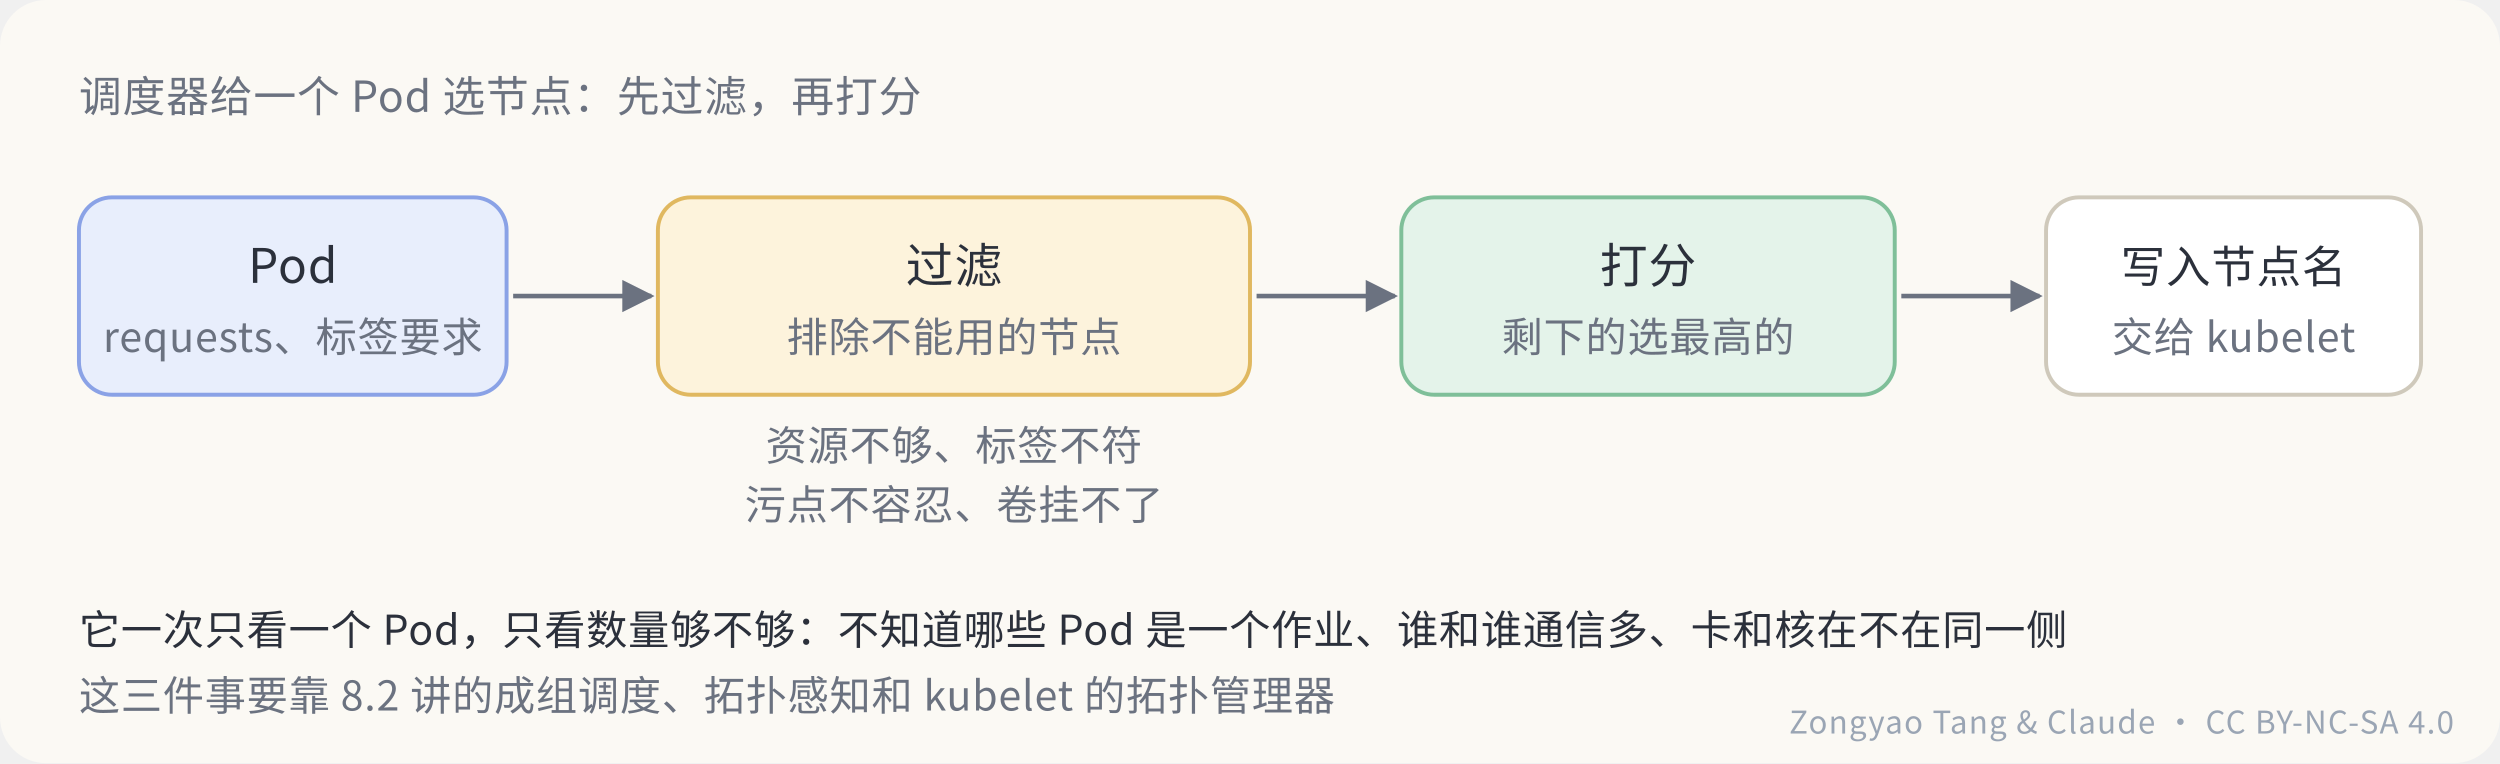
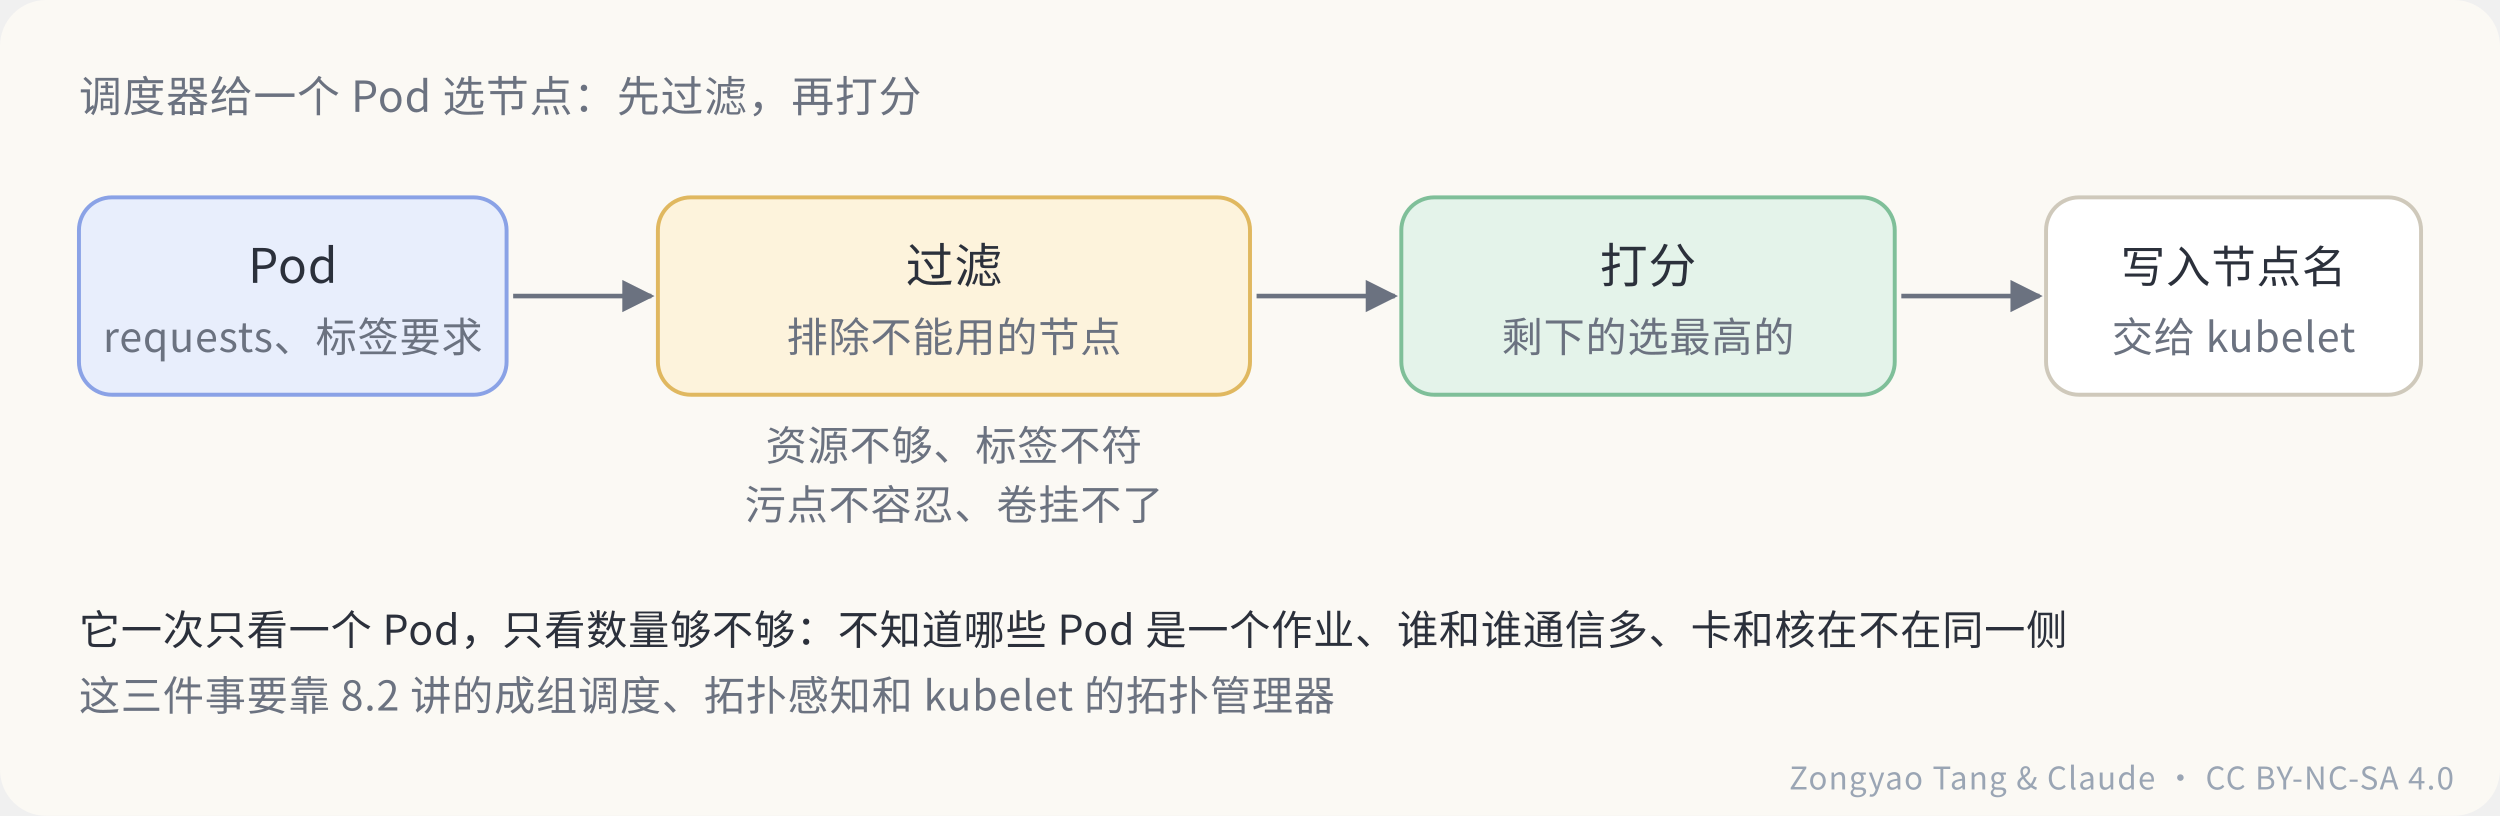
- <svg xmlns="http://www.w3.org/2000/svg" viewBox="0 0 760 232" width="760" height="232" font-family="'PingFang SC','Noto Sans CJK SC','Source Han Sans SC','Hiragino Sans GB','Microsoft YaHei',sans-serif" role="img" aria-label="调度器的两步">
+ <svg xmlns="http://www.w3.org/2000/svg" viewBox="0 0 760 248" width="760" height="248" font-family="'PingFang SC','Noto Sans CJK SC','Source Han Sans SC','Hiragino Sans GB','Microsoft YaHei',sans-serif" role="img" aria-label="调度器的两步">
  <defs>
    <marker id="tip" viewBox="0 0 10 10" refX="9" refY="5" markerWidth="7" markerHeight="7" orient="auto-start-reverse">
      <path d="M0 0 L10 5 L0 10 z" fill="#6b7280" />
    </marker>
  </defs>
-   <rect width="760" height="232" rx="14" fill="#fbf9f4" />
+   <rect width="760" height="248" rx="14" fill="#fbf9f4" />
  <text x="24" y="34" font-size="13" fill="#6b7280" font-weight="400" text-anchor="start" letter-spacing=".02em">调度器给一个 Pod 选节点：先过滤，再打分</text>
  <rect x="24" y="60" width="130" height="60" rx="10" fill="#e8eefc" stroke="#8aa2e6" stroke-width="1.2" />
  <text x="89.0" y="86.0" font-size="14.5" fill="#2b303b" font-weight="500" text-anchor="middle" letter-spacing=".02em">Pod</text>
  <text x="89.0" y="107.0" font-size="12.5" fill="#6b7280" font-weight="400" text-anchor="middle" letter-spacing=".02em">requests、标签要求</text>
  <rect x="200" y="60" width="180" height="60" rx="10" fill="#fdf3dc" stroke="#e0b860" stroke-width="1.2" />
  <text x="290.0" y="86.0" font-size="14.5" fill="#2b303b" font-weight="500" text-anchor="middle" letter-spacing=".02em">过滤</text>
  <text x="290.0" y="107.0" font-size="12.5" fill="#6b7280" font-weight="400" text-anchor="middle" letter-spacing=".02em">排除不能用的节点</text>
  <rect x="426" y="60" width="150" height="60" rx="10" fill="#e4f3ea" stroke="#7fbf99" stroke-width="1.2" />
  <text x="501.0" y="86.0" font-size="14.5" fill="#2b303b" font-weight="500" text-anchor="middle" letter-spacing=".02em">打分</text>
  <text x="501.0" y="107.0" font-size="12.5" fill="#6b7280" font-weight="400" text-anchor="middle" letter-spacing=".02em">剩下的选最高的</text>
  <rect x="622" y="60" width="114" height="60" rx="10" fill="#ffffff" stroke="#cfc9bb" stroke-width="1.2" />
  <text x="679.0" y="86.0" font-size="13.5" fill="#2b303b" font-weight="500" text-anchor="middle" letter-spacing=".02em">写入节点名</text>
  <text x="679.0" y="107.0" font-size="12.5" fill="#6b7280" font-weight="400" text-anchor="middle" letter-spacing=".02em">交给 kubelet</text>
  <line x1="156" y1="90" x2="198" y2="90" stroke="#6b7280" stroke-width="1.4" marker-end="url(#tip)" />
  <line x1="382" y1="90" x2="424" y2="90" stroke="#6b7280" stroke-width="1.4" marker-end="url(#tip)" />
  <line x1="578" y1="90" x2="620" y2="90" stroke="#6b7280" stroke-width="1.4" marker-end="url(#tip)" />
  <text x="290" y="140" font-size="12.5" fill="#6b7280" font-weight="400" text-anchor="middle" letter-spacing=".02em">资源不够、标签不符</text>
  <text x="290" y="158" font-size="12.5" fill="#6b7280" font-weight="400" text-anchor="middle" letter-spacing=".02em">污点不容忍、卷挂不了</text>
  <text x="24" y="196" font-size="12.5" fill="#2b303b" font-weight="400" text-anchor="start" letter-spacing=".02em">它一次只看一个 Pod，只看数量够不够：不知道哪些 Pod 是一个作业、谁和谁通信多、卡和核在不在同一侧</text>
  <text x="24" y="216" font-size="12.5" fill="#6b7280" font-weight="400" text-anchor="start" letter-spacing=".02em">这三件事要靠 8.2 讲的成组调度、拓扑感知和 kubelet 的拓扑管理器</text>
-   <text x="746" y="223" font-size="9.5" fill="#9AA5B4" text-anchor="end" letter-spacing=".04em">Zongyao Tang &amp; Claude · CC BY-NC-SA 4.0</text>
+   <text x="746" y="240" font-size="9.5" fill="#9AA5B4" text-anchor="end" letter-spacing=".04em">Zongyao Tang &amp; Claude · CC BY-NC-SA 4.0</text>
</svg>
